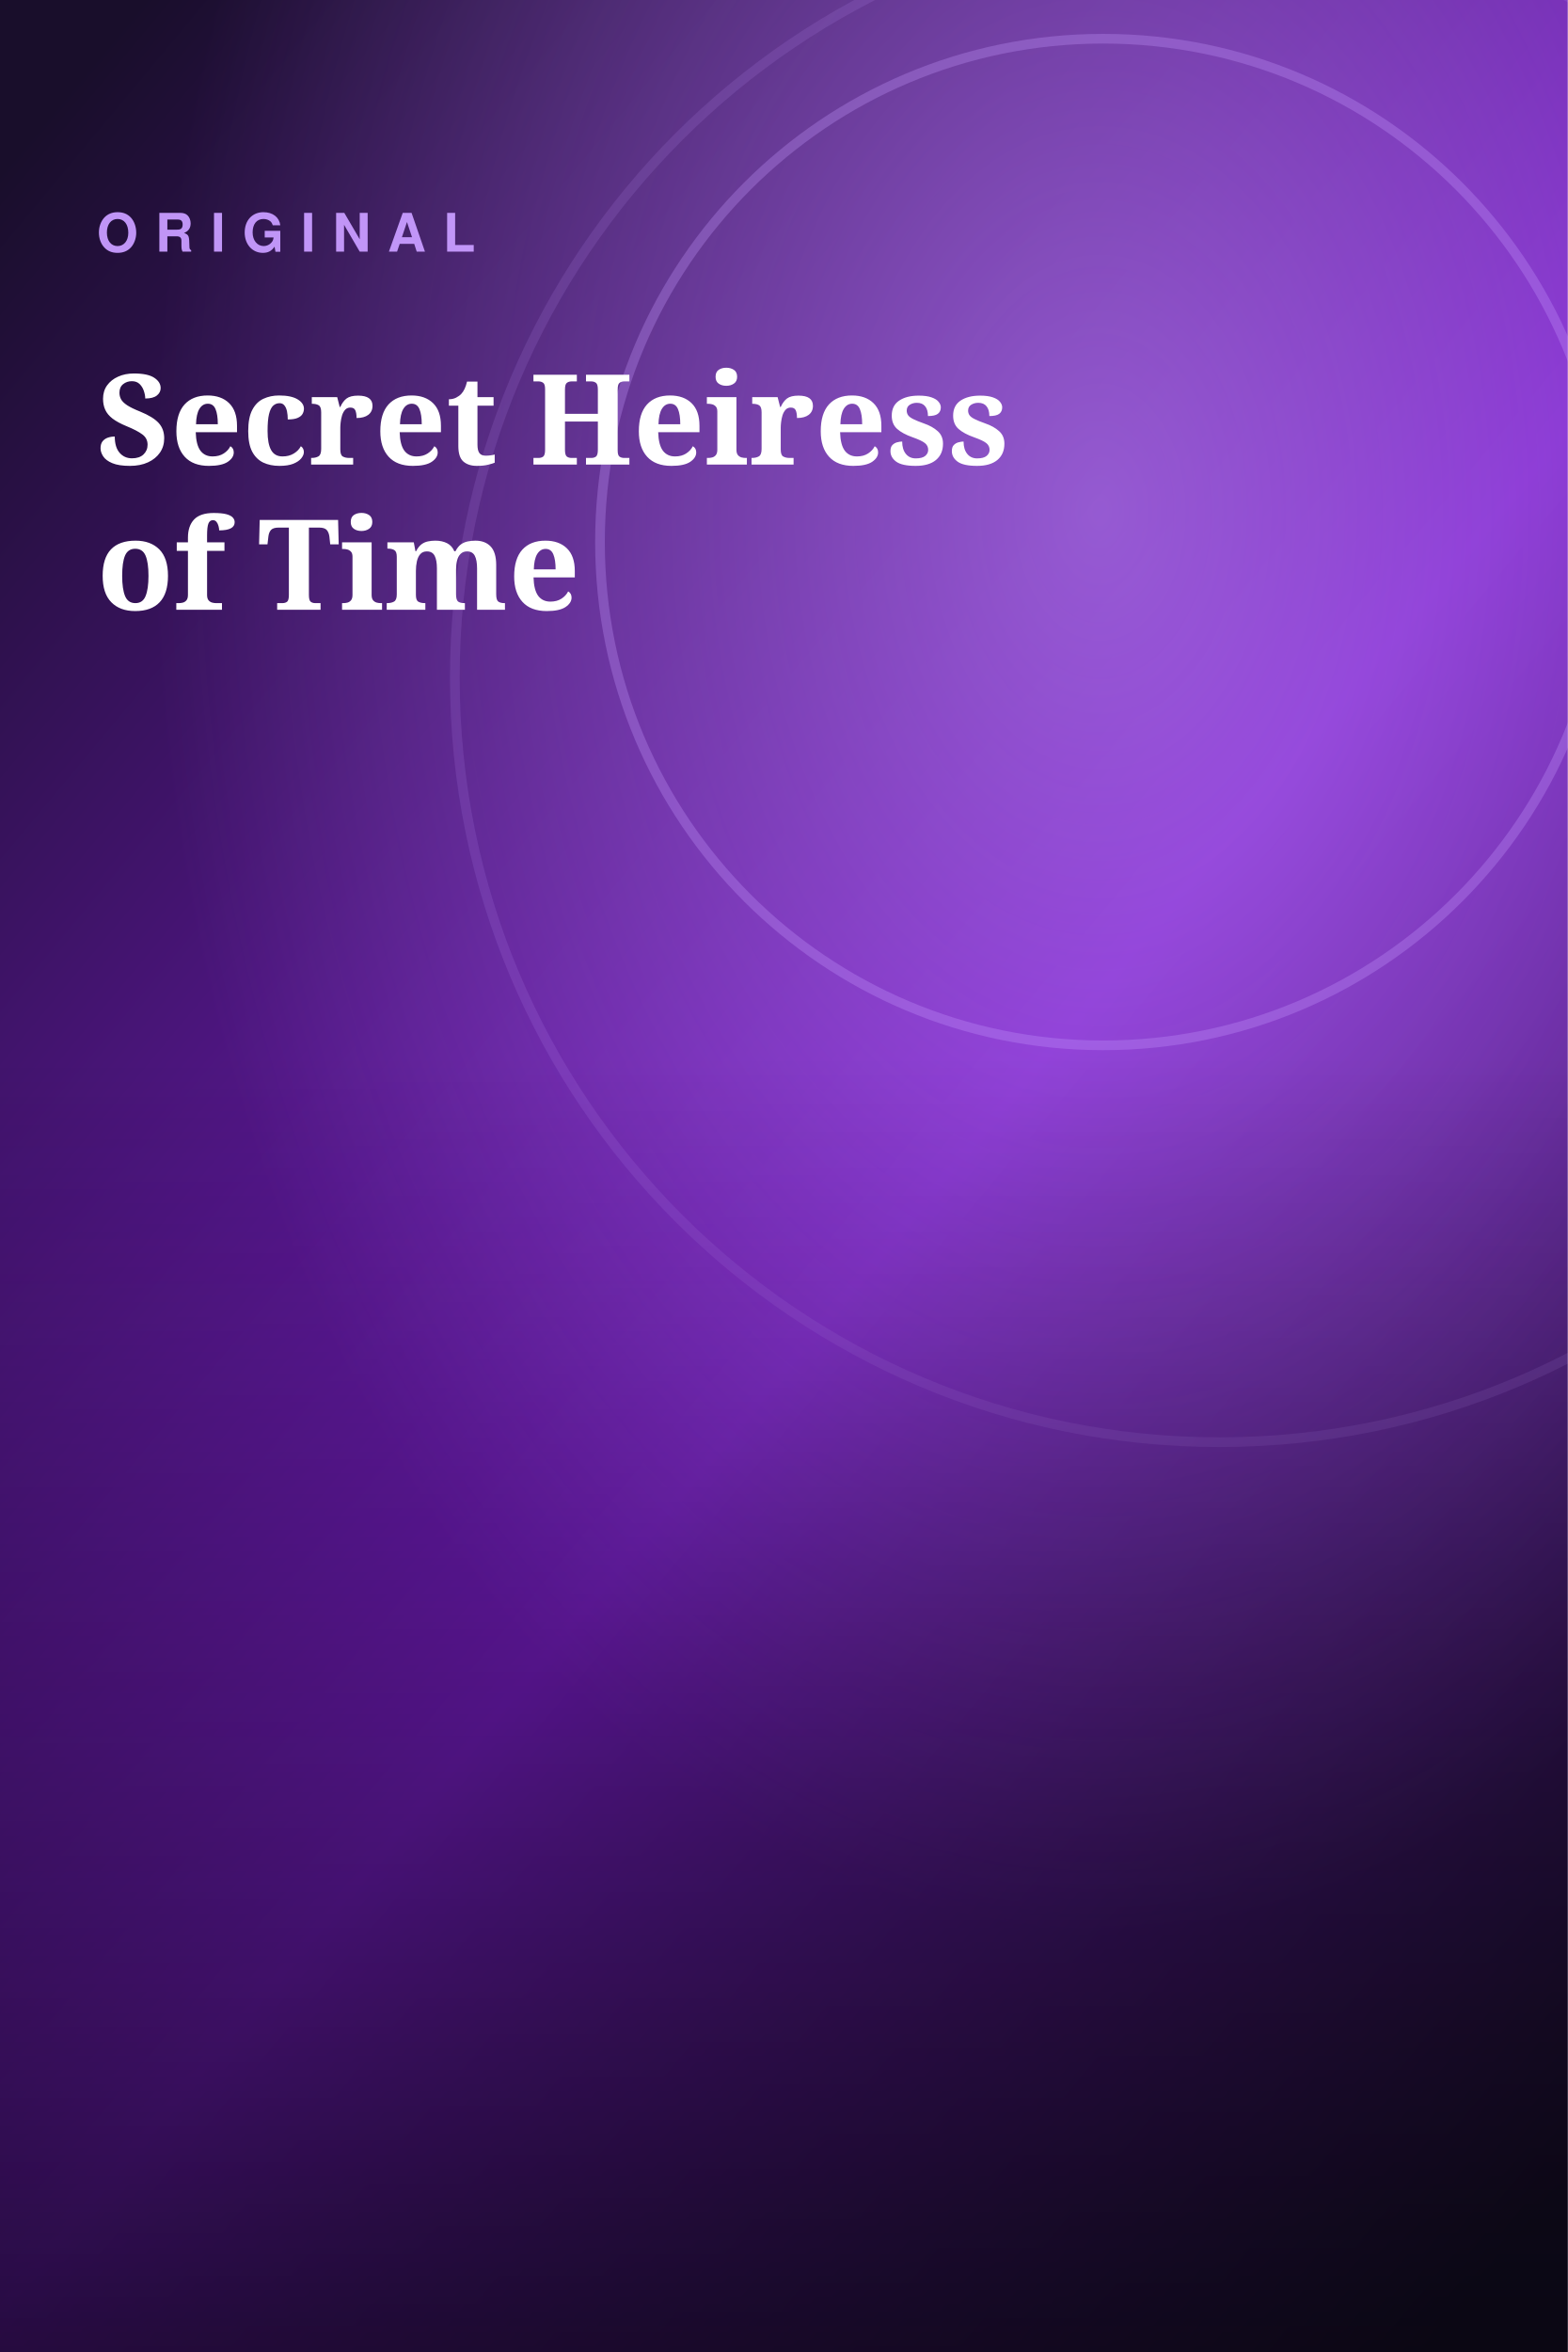
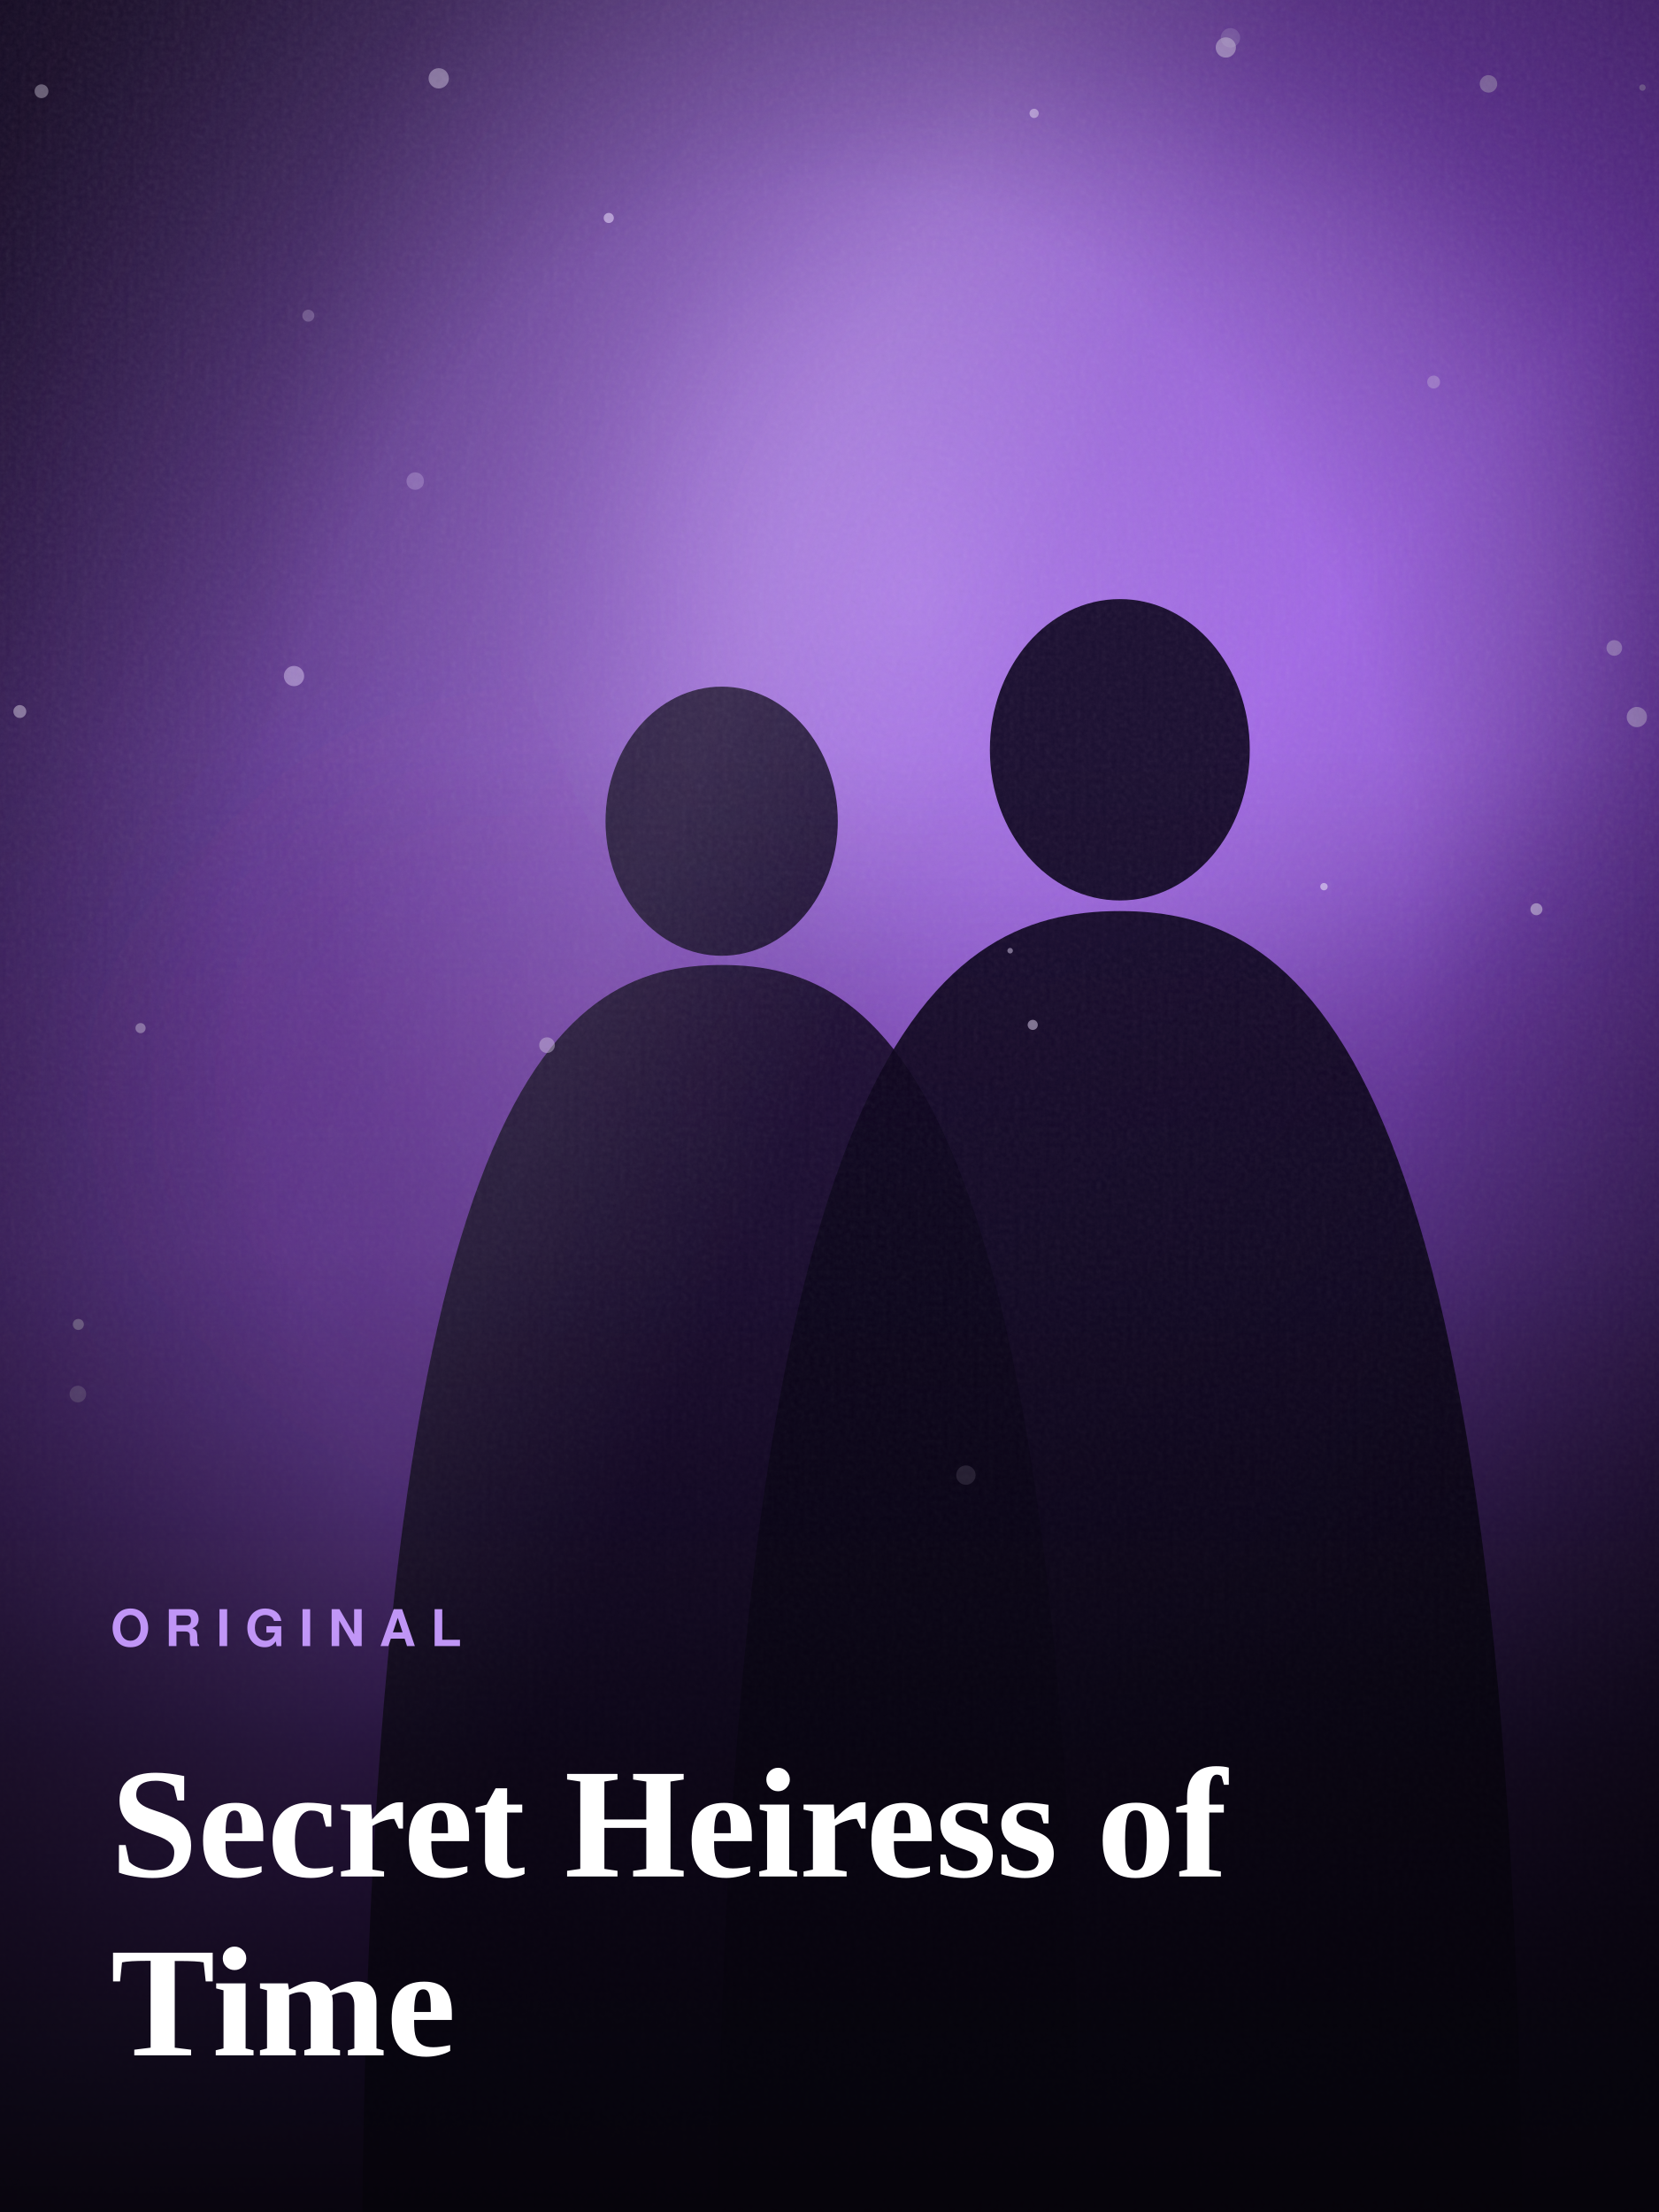
- <svg xmlns="http://www.w3.org/2000/svg" width="324" height="486" viewBox="0 0 324 486">
+ <svg xmlns="http://www.w3.org/2000/svg" width="360" height="480" viewBox="0 0 360 480" role="img" aria-label="Secret Heiress of Time">
  <defs>
-     <linearGradient id="g" x1="0.1" y1="0" x2="0.9" y2="1">
-       <stop offset="0" stop-color="#190E2B" />
-       <stop offset="0.55" stop-color="#7A1CC8" />
-       <stop offset="1" stop-color="#190E2B" />
+     <linearGradient id="sky" x1="0.08" y1="0" x2="0.92" y2="1">
+       <stop offset="0" stop-color="#1B0A33" />
+       <stop offset="0.52" stop-color="#7A34C8" />
+       <stop offset="1" stop-color="#1B0A33" />
    </linearGradient>
-     <radialGradient id="glow" cx="0.7" cy="0.22" r="0.6">
-       <stop offset="0" stop-color="#C79BFF" stop-opacity="0.5" />
+     <radialGradient id="rim" cx="0.55" cy="0.27" r="0.72">
+       <stop offset="0" stop-color="#C79BFF" stop-opacity="0.62" />
+       <stop offset="0.55" stop-color="#C79BFF" stop-opacity="0.16" />
      <stop offset="1" stop-color="#C79BFF" stop-opacity="0" />
    </radialGradient>
-     <linearGradient id="base" x1="0" y1="0.45" x2="0" y2="1">
-       <stop offset="0" stop-color="#05040A" stop-opacity="0" />
-       <stop offset="1" stop-color="#05040A" stop-opacity="0.72" />
+     <linearGradient id="sweep" x1="0" y1="0" x2="1" y2="0.6">
+       <stop offset="0" stop-color="#FFFFFF" stop-opacity="0" />
+       <stop offset="0.46" stop-color="#FFFFFF" stop-opacity="0.10" />
+       <stop offset="0.58" stop-color="#FFFFFF" stop-opacity="0" />
+     </linearGradient>
+     <radialGradient id="vig" cx="0.5" cy="0.44" r="0.78">
+       <stop offset="0.45" stop-color="#000000" stop-opacity="0" />
+       <stop offset="1" stop-color="#000000" stop-opacity="0.62" />
+     </radialGradient>
+     <filter id="grain" x="0" y="0" width="100%" height="100%">
+       <feTurbulence type="fractalNoise" baseFrequency="0.9" numOctaves="3" seed="23" result="n" />
+       <feColorMatrix in="n" type="saturate" values="0" />
+       <feComponentTransfer>
+         <feFuncA type="linear" slope="0.16" />
+       </feComponentTransfer>
+     </filter>
+     <filter id="soft" x="-30%" y="-30%" width="160%" height="160%">
+       <feGaussianBlur stdDeviation="16" />
+     </filter>
+     <linearGradient id="scrim" x1="0" y1="0.34" x2="0" y2="1">
+       <stop offset="0" stop-color="#05030A" stop-opacity="0" />
+       <stop offset="0.34" stop-color="#05030A" stop-opacity="0.22" />
+       <stop offset="0.68" stop-color="#05030A" stop-opacity="0.70" />
+       <stop offset="1" stop-color="#05030A" stop-opacity="0.95" />
    </linearGradient>
  </defs>
-   <rect width="324" height="486" fill="url(#g)" />
-   <rect width="324" height="486" fill="url(#glow)" />
-   <circle cx="228" cy="112" r="104" fill="none" stroke="#C79BFF" stroke-opacity="0.30" stroke-width="2" />
-   <circle cx="252" cy="140" r="158" fill="none" stroke="#C79BFF" stroke-opacity="0.14" stroke-width="2" />
-   <rect width="324" height="486" fill="url(#base)" />
-   <text x="20" y="52" font-family="Helvetica, Arial, sans-serif" font-size="11" font-weight="bold" letter-spacing="3.5" fill="#C79BFF" opacity="0.95">ORIGINAL</text>
-   <text x="20" y="96" font-family="Georgia, serif" font-size="26" font-weight="bold" fill="#ffffff">
-     <tspan x="20" dy="0">Secret Heiress</tspan>
-     <tspan x="20" dy="30">of Time</tspan>
+   <rect width="360" height="480" fill="url(#sky)" />
+   <g filter="url(#soft)" opacity="0.9">
+     <ellipse cx="248.4" cy="122.4" rx="108.0" ry="93.6" fill="#C79BFF" opacity="0.30" />
+     <ellipse cx="118.8" cy="237.6" rx="86.4" ry="75.6" fill="#3A0F6B" opacity="0.24" />
+   </g>
+   <rect width="360" height="480" fill="url(#rim)" />
+   <g opacity="0.85" fill="#0D0420">
+     <ellipse cx="156.6" cy="178.2" rx="25.2" ry="29.2" />
+     <path d="M 78.5 505.2                C 78.5 235.9                  120.8 209.4                  156.6 209.4                C 192.4 209.4                  234.7 235.9                  234.7 505.2                Z" />
+   </g>
+   <g opacity="0.92" fill="#0D0420">
+     <ellipse cx="243.0" cy="162.7" rx="28.2" ry="32.7" />
+     <path d="M 155.5 508.2                C 155.5 227.4                  202.9 197.7                  243.0 197.7                C 283.1 197.7                  330.5 227.4                  330.5 508.2                Z" />
+   </g>
+   <rect width="360" height="480" fill="url(#sweep)" />
+   <circle cx="333.4" cy="197.3" r="1.3" fill="#EBDCFF" opacity="0.64" />
+   <circle cx="118.7" cy="226.8" r="1.7" fill="#EBDCFF" opacity="0.47" />
+   <circle cx="132.1" cy="47.3" r="1.1" fill="#EBDCFF" opacity="0.57" />
+   <circle cx="30.5" cy="223.1" r="1.1" fill="#EBDCFF" opacity="0.52" />
+   <circle cx="311.1" cy="82.9" r="1.4" fill="#EBDCFF" opacity="0.35" />
+   <circle cx="9.0" cy="19.8" r="1.5" fill="#EBDCFF" opacity="0.65" />
+   <circle cx="355.2" cy="155.6" r="2.2" fill="#EBDCFF" opacity="0.49" />
+   <circle cx="356.4" cy="19.0" r="0.7" fill="#EBDCFF" opacity="0.48" />
+   <circle cx="90.1" cy="104.4" r="1.9" fill="#EBDCFF" opacity="0.24" />
+   <circle cx="63.8" cy="146.7" r="2.2" fill="#EBDCFF" opacity="0.43" />
+   <circle cx="350.3" cy="140.6" r="1.7" fill="#EBDCFF" opacity="0.44" />
+   <circle cx="95.2" cy="17.0" r="2.2" fill="#EBDCFF" opacity="0.53" />
+   <circle cx="209.6" cy="320.1" r="2.1" fill="#EBDCFF" opacity="0.21" />
+   <circle cx="4.3" cy="154.4" r="1.4" fill="#EBDCFF" opacity="0.61" />
+   <circle cx="224.1" cy="222.4" r="1.1" fill="#EBDCFF" opacity="0.57" />
+   <circle cx="17.0" cy="287.4" r="1.2" fill="#EBDCFF" opacity="0.57" />
+   <circle cx="16.9" cy="302.5" r="1.8" fill="#EBDCFF" opacity="0.37" />
+   <circle cx="-5.0" cy="331.1" r="1.1" fill="#EBDCFF" opacity="0.21" />
+   <circle cx="266.0" cy="10.3" r="2.2" fill="#EBDCFF" opacity="0.57" />
+   <circle cx="287.3" cy="192.4" r="0.8" fill="#EBDCFF" opacity="0.68" />
+   <circle cx="377.9" cy="102.9" r="0.8" fill="#EBDCFF" opacity="0.52" />
+   <circle cx="323.0" cy="18.2" r="1.9" fill="#EBDCFF" opacity="0.49" />
+   <circle cx="224.4" cy="24.6" r="1.0" fill="#EBDCFF" opacity="0.57" />
+   <circle cx="219.2" cy="206.3" r="0.6" fill="#EBDCFF" opacity="0.51" />
+   <circle cx="66.9" cy="68.5" r="1.3" fill="#EBDCFF" opacity="0.28" />
+   <circle cx="267.0" cy="8.2" r="2.1" fill="#EBDCFF" opacity="0.23" />
+   <rect width="360" height="480" fill="url(#vig)" />
+   <rect width="360" height="480" filter="url(#grain)" opacity="0.5" />
+   <rect width="360" height="480" fill="url(#scrim)" />
+   <text x="24" y="357.2" font-family="Helvetica Neue, Helvetica, Arial, sans-serif" font-size="11" font-weight="700" letter-spacing="3.2" fill="#C79BFF" opacity="0.95">ORIGINAL</text>
+   <text x="24" y="407.2" font-family="Georgia, Times New Roman, serif" font-size="34" font-weight="700" fill="#FFFFFF">
+     <tspan x="24" dy="0">Secret Heiress of</tspan>
+     <tspan x="24" dy="38.8">Time</tspan>
  </text>
</svg>
